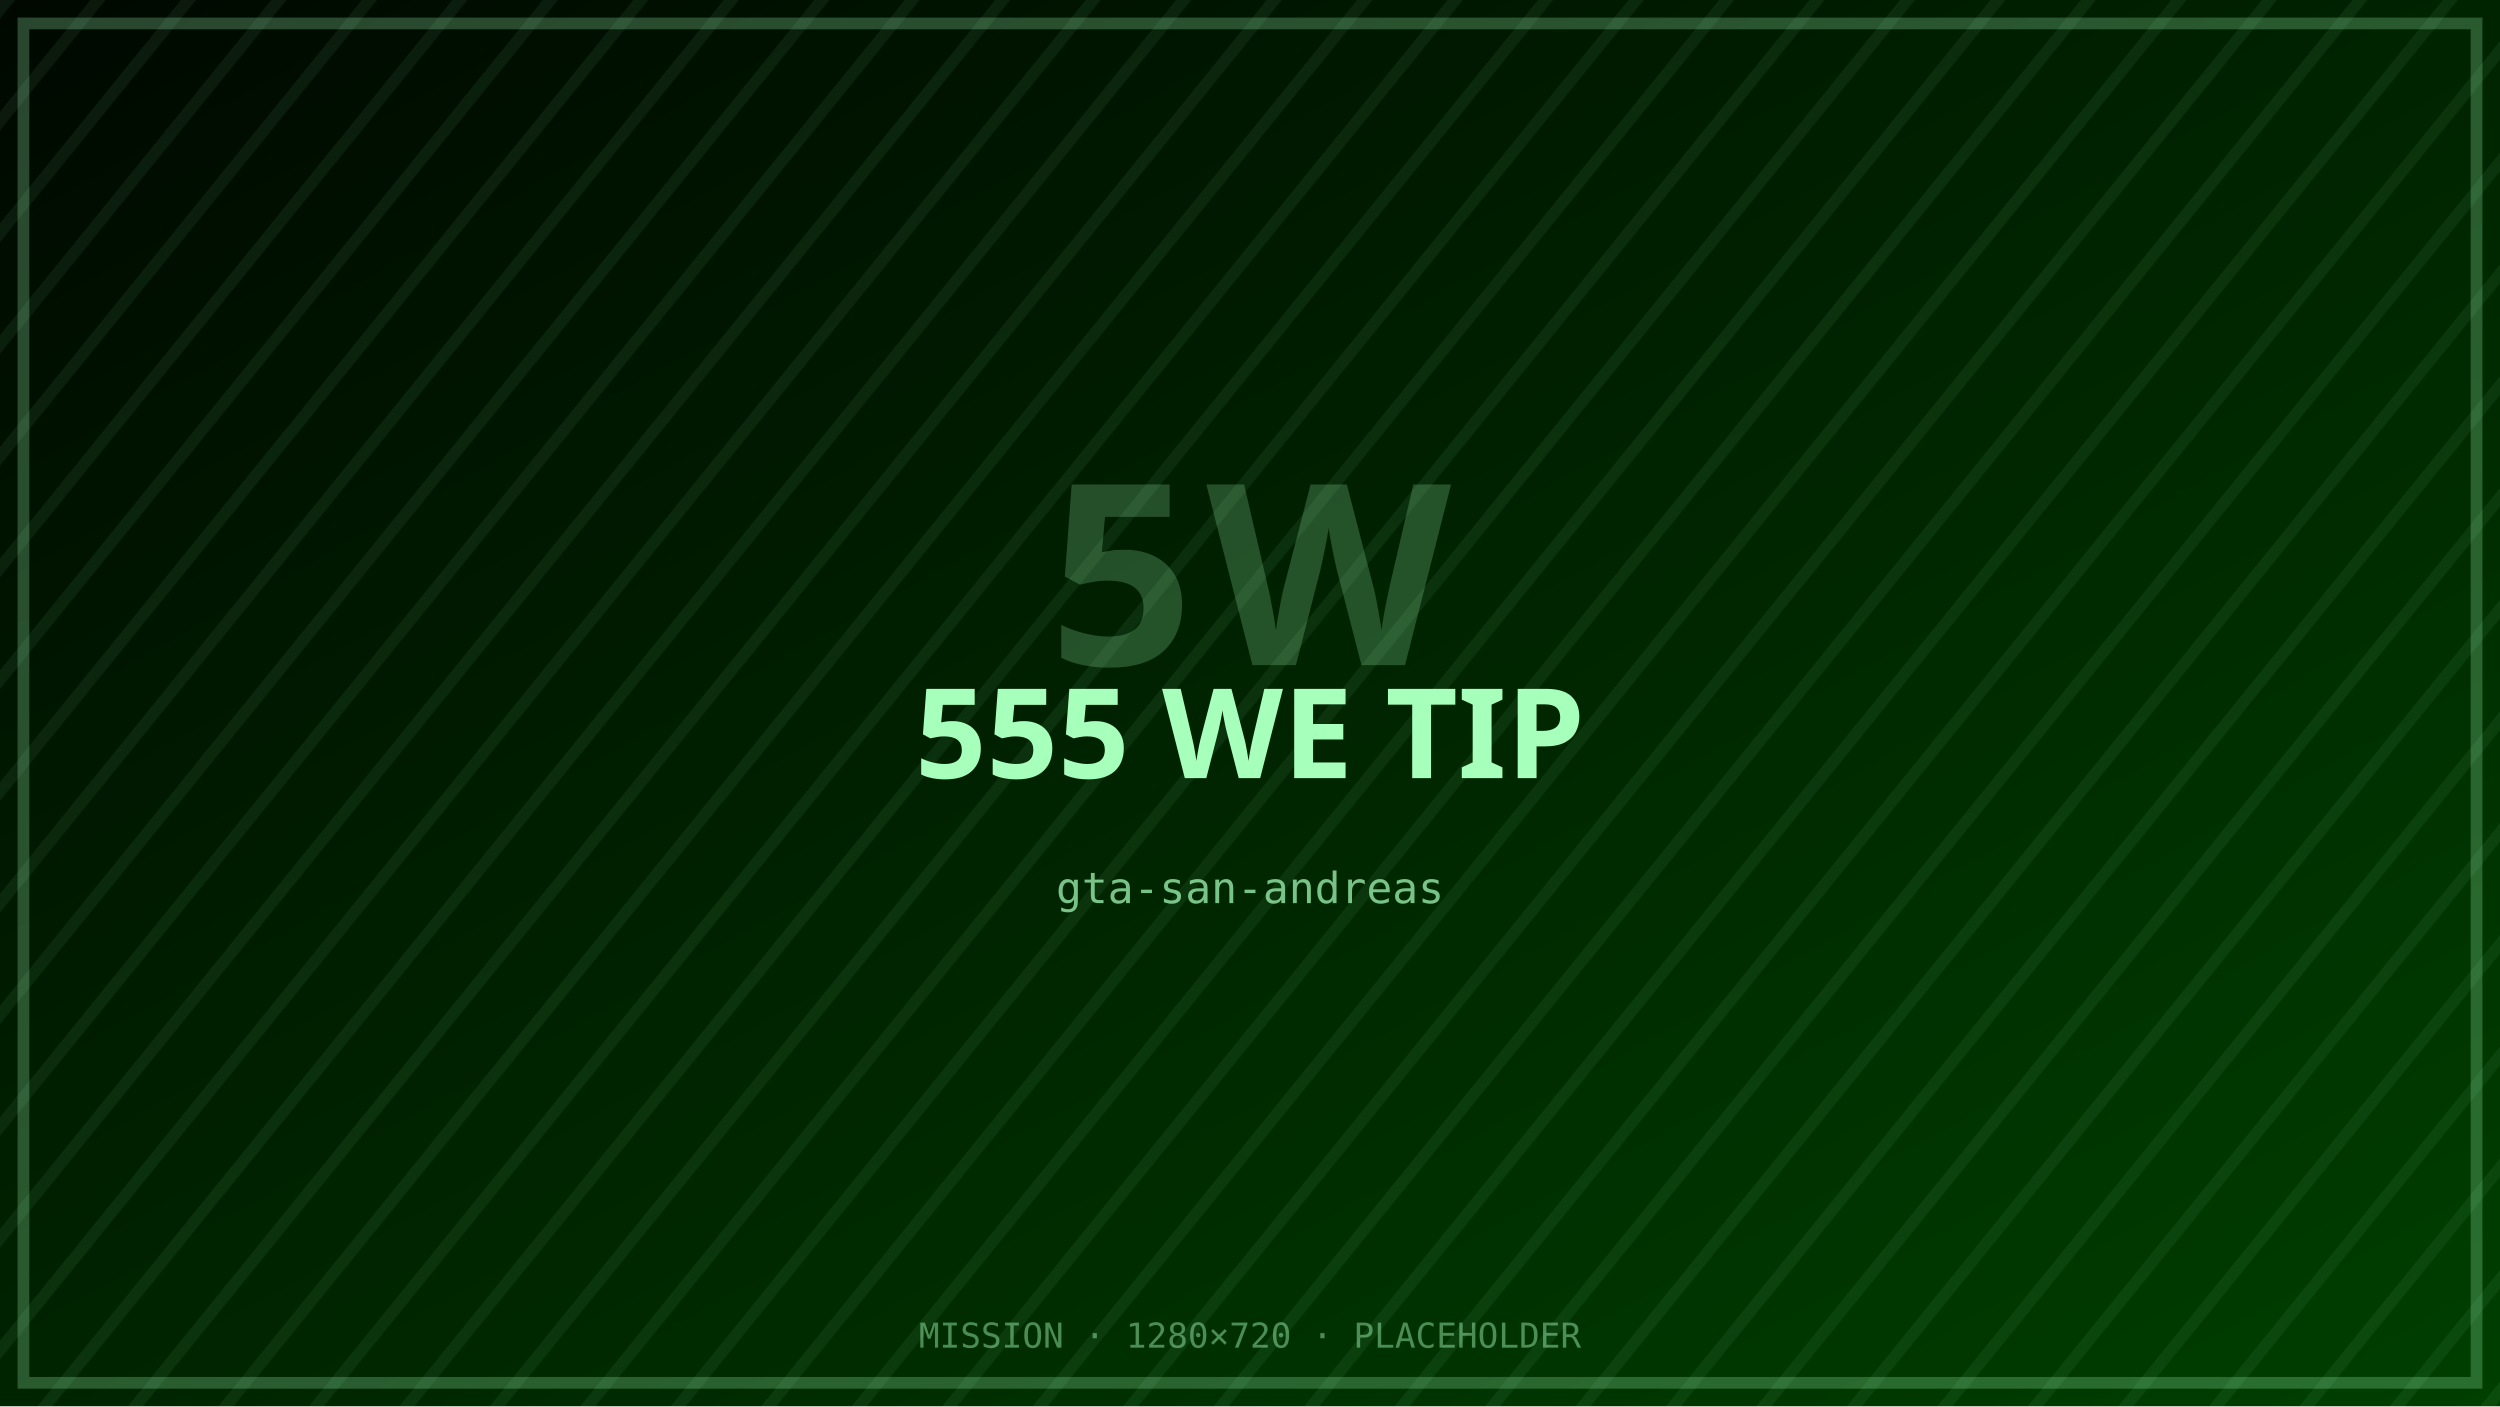
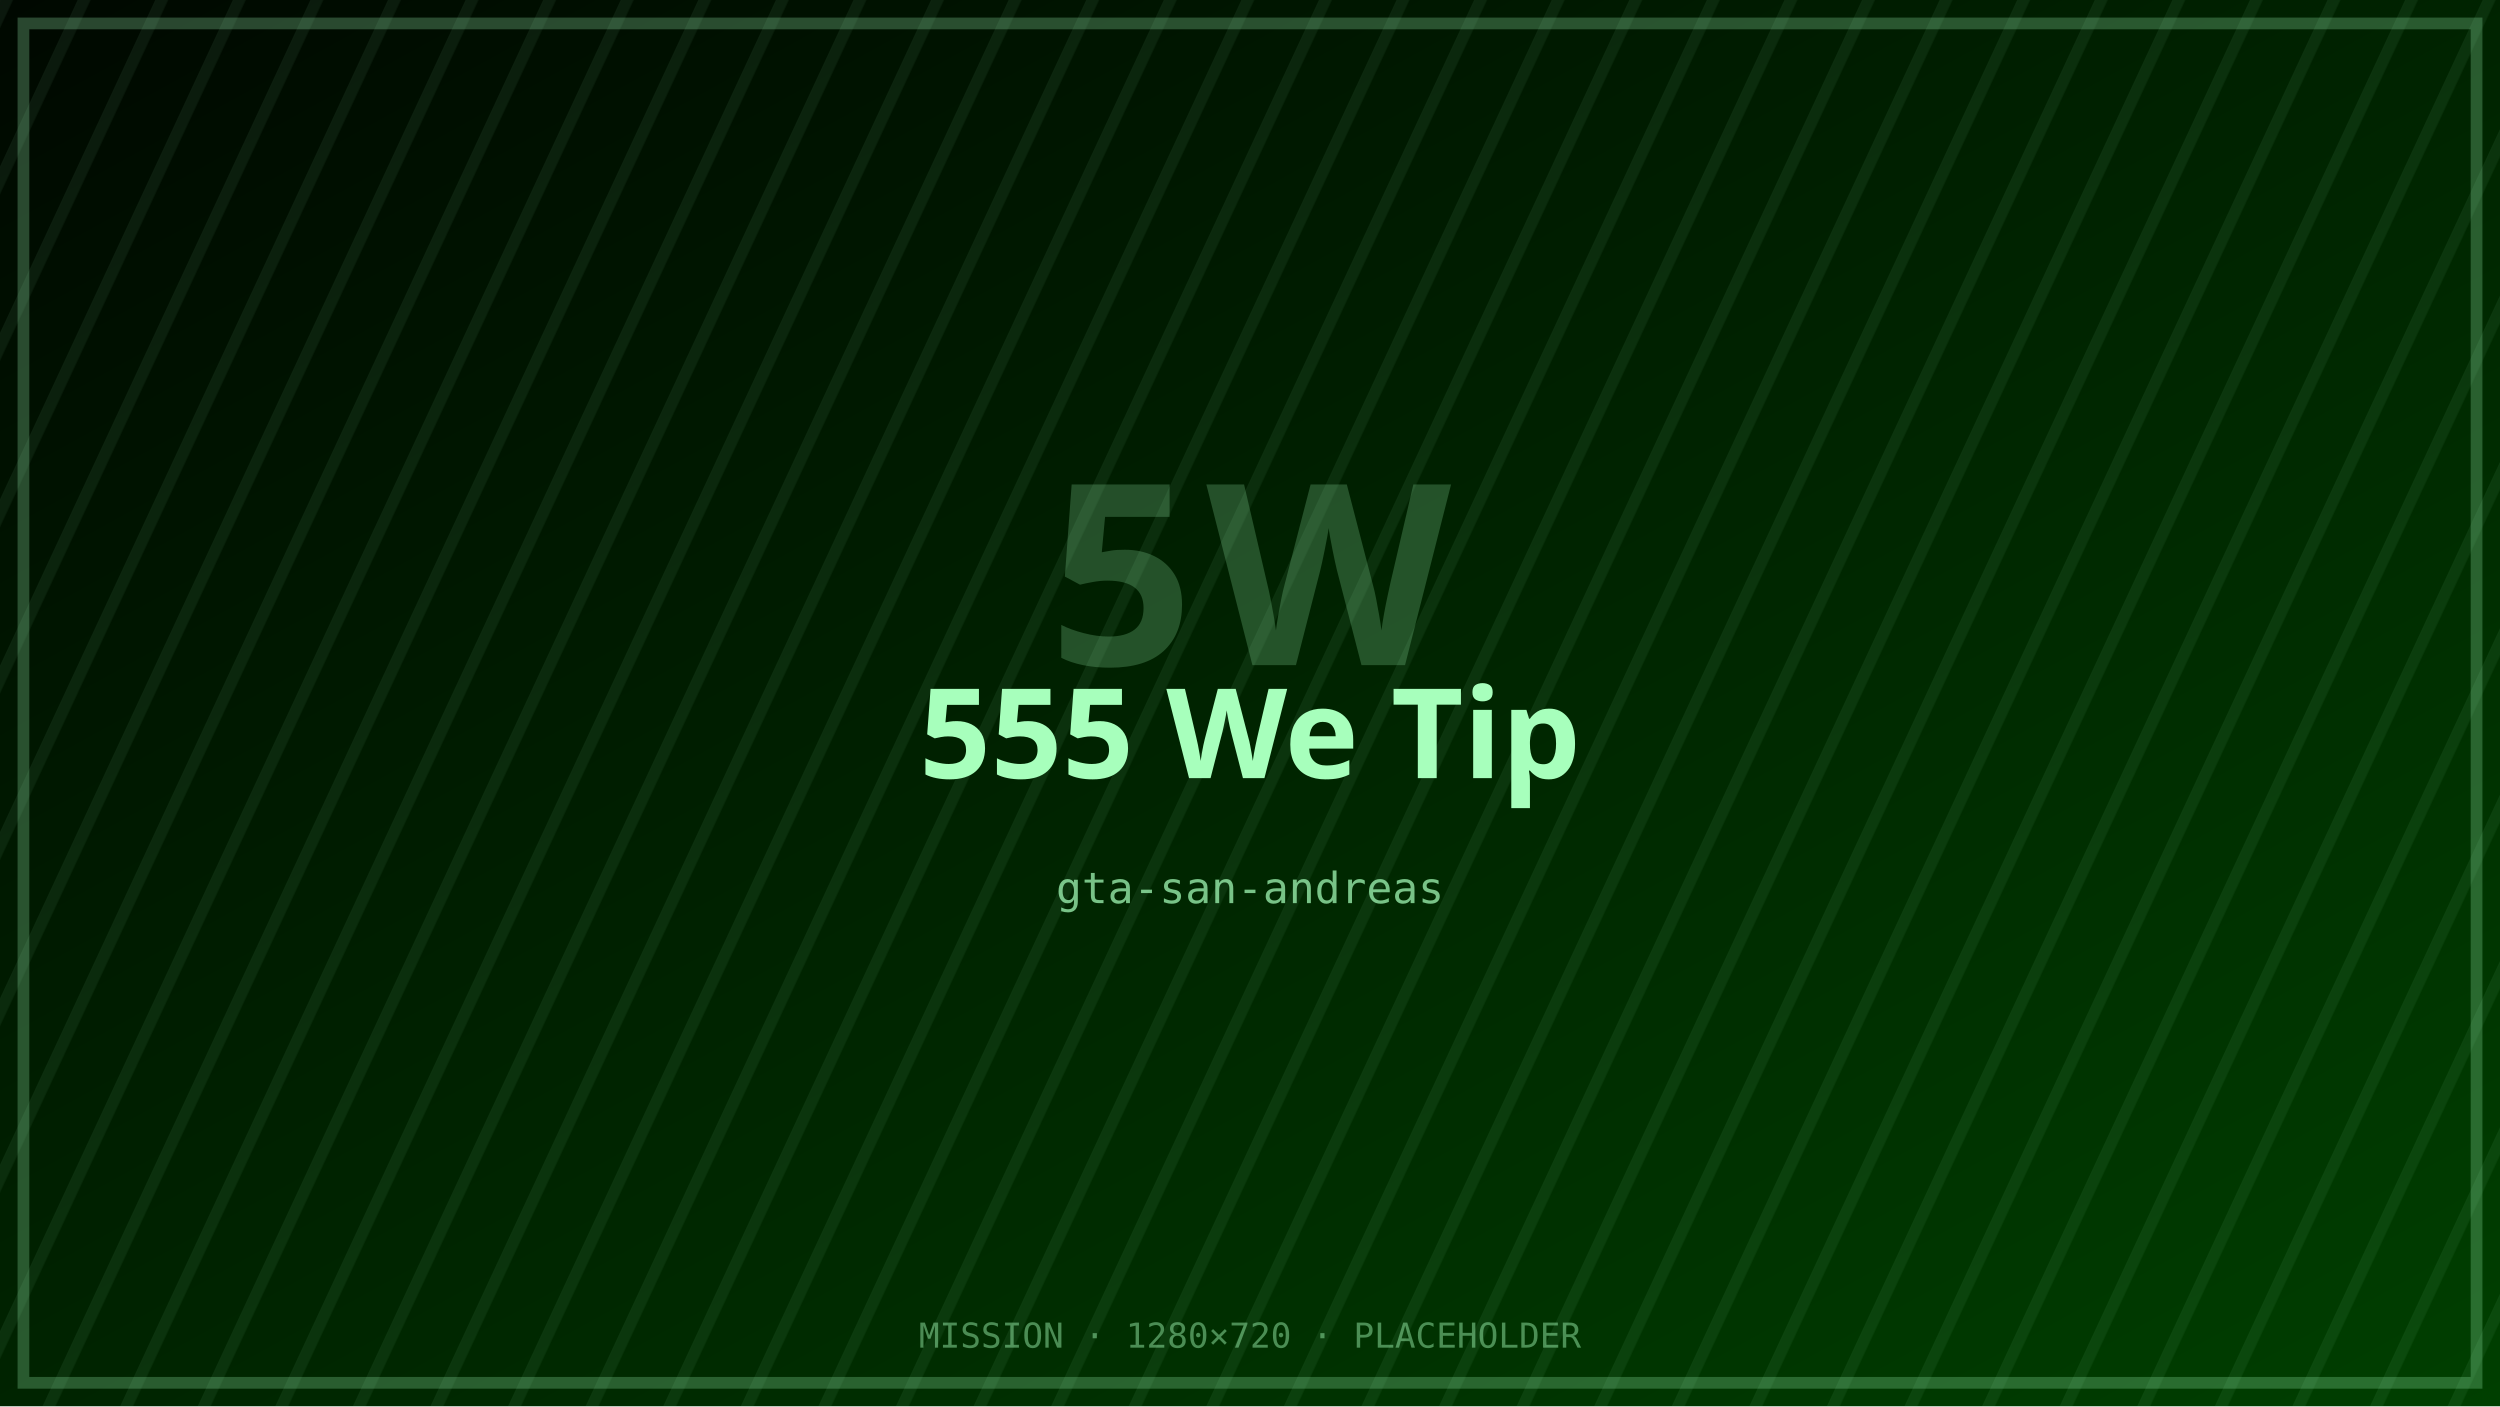
- <svg xmlns="http://www.w3.org/2000/svg" width="1280" height="720" viewBox="0 0 1280 720" role="img" aria-label="555 WE TIP — placeholder image">
+ <svg xmlns="http://www.w3.org/2000/svg" width="1280" height="720" viewBox="0 0 1280 720" role="img" aria-label="555 We Tip — placeholder image">
  <defs>
    <linearGradient id="g" x1="0" y1="0" x2="1" y2="1">
      <stop offset="0" stop-color="#000800" />
      <stop offset="1" stop-color="#003f00" />
    </linearGradient>
-     <pattern id="p" width="36" height="36" patternUnits="userSpaceOnUse" patternTransform="rotate(39)">
+     <pattern id="p" width="36" height="36" patternUnits="userSpaceOnUse" patternTransform="rotate(25)">
      <rect width="6" height="36" fill="#a7ffbc" opacity="0.07" />
    </pattern>
  </defs>
  <rect width="1280" height="720" fill="url(#g)" />
  <rect width="1280" height="720" fill="url(#p)" />
  <rect x="12" y="12" width="1256" height="696" fill="none" stroke="#a7ffbc" stroke-opacity="0.25" stroke-width="6" />
  <text x="640" y="340.56" text-anchor="middle" font-family="ui-sans-serif,system-ui,sans-serif" font-weight="800" font-size="129.6" fill="#a7ffbc" fill-opacity="0.22" letter-spacing="6.48">5W</text>
-   <text x="640" y="398.4" text-anchor="middle" font-family="ui-sans-serif,system-ui,sans-serif" font-weight="700" font-size="64" fill="#a7ffbc">555 WE TIP</text>
+   <text x="640" y="398.4" text-anchor="middle" font-family="ui-sans-serif,system-ui,sans-serif" font-weight="700" font-size="64" fill="#a7ffbc">555 We Tip</text>
  <text x="640" y="462.4" text-anchor="middle" font-family="ui-monospace,SFMono-Regular,monospace" font-size="22" fill="#a7ffbc" fill-opacity="0.72">gta-san-andreas</text>
  <text x="640" y="690" text-anchor="middle" font-family="ui-monospace,SFMono-Regular,monospace" font-size="17.6" fill="#a7ffbc" fill-opacity="0.45">MISSION · 1280×720 · PLACEHOLDER</text>
</svg>
